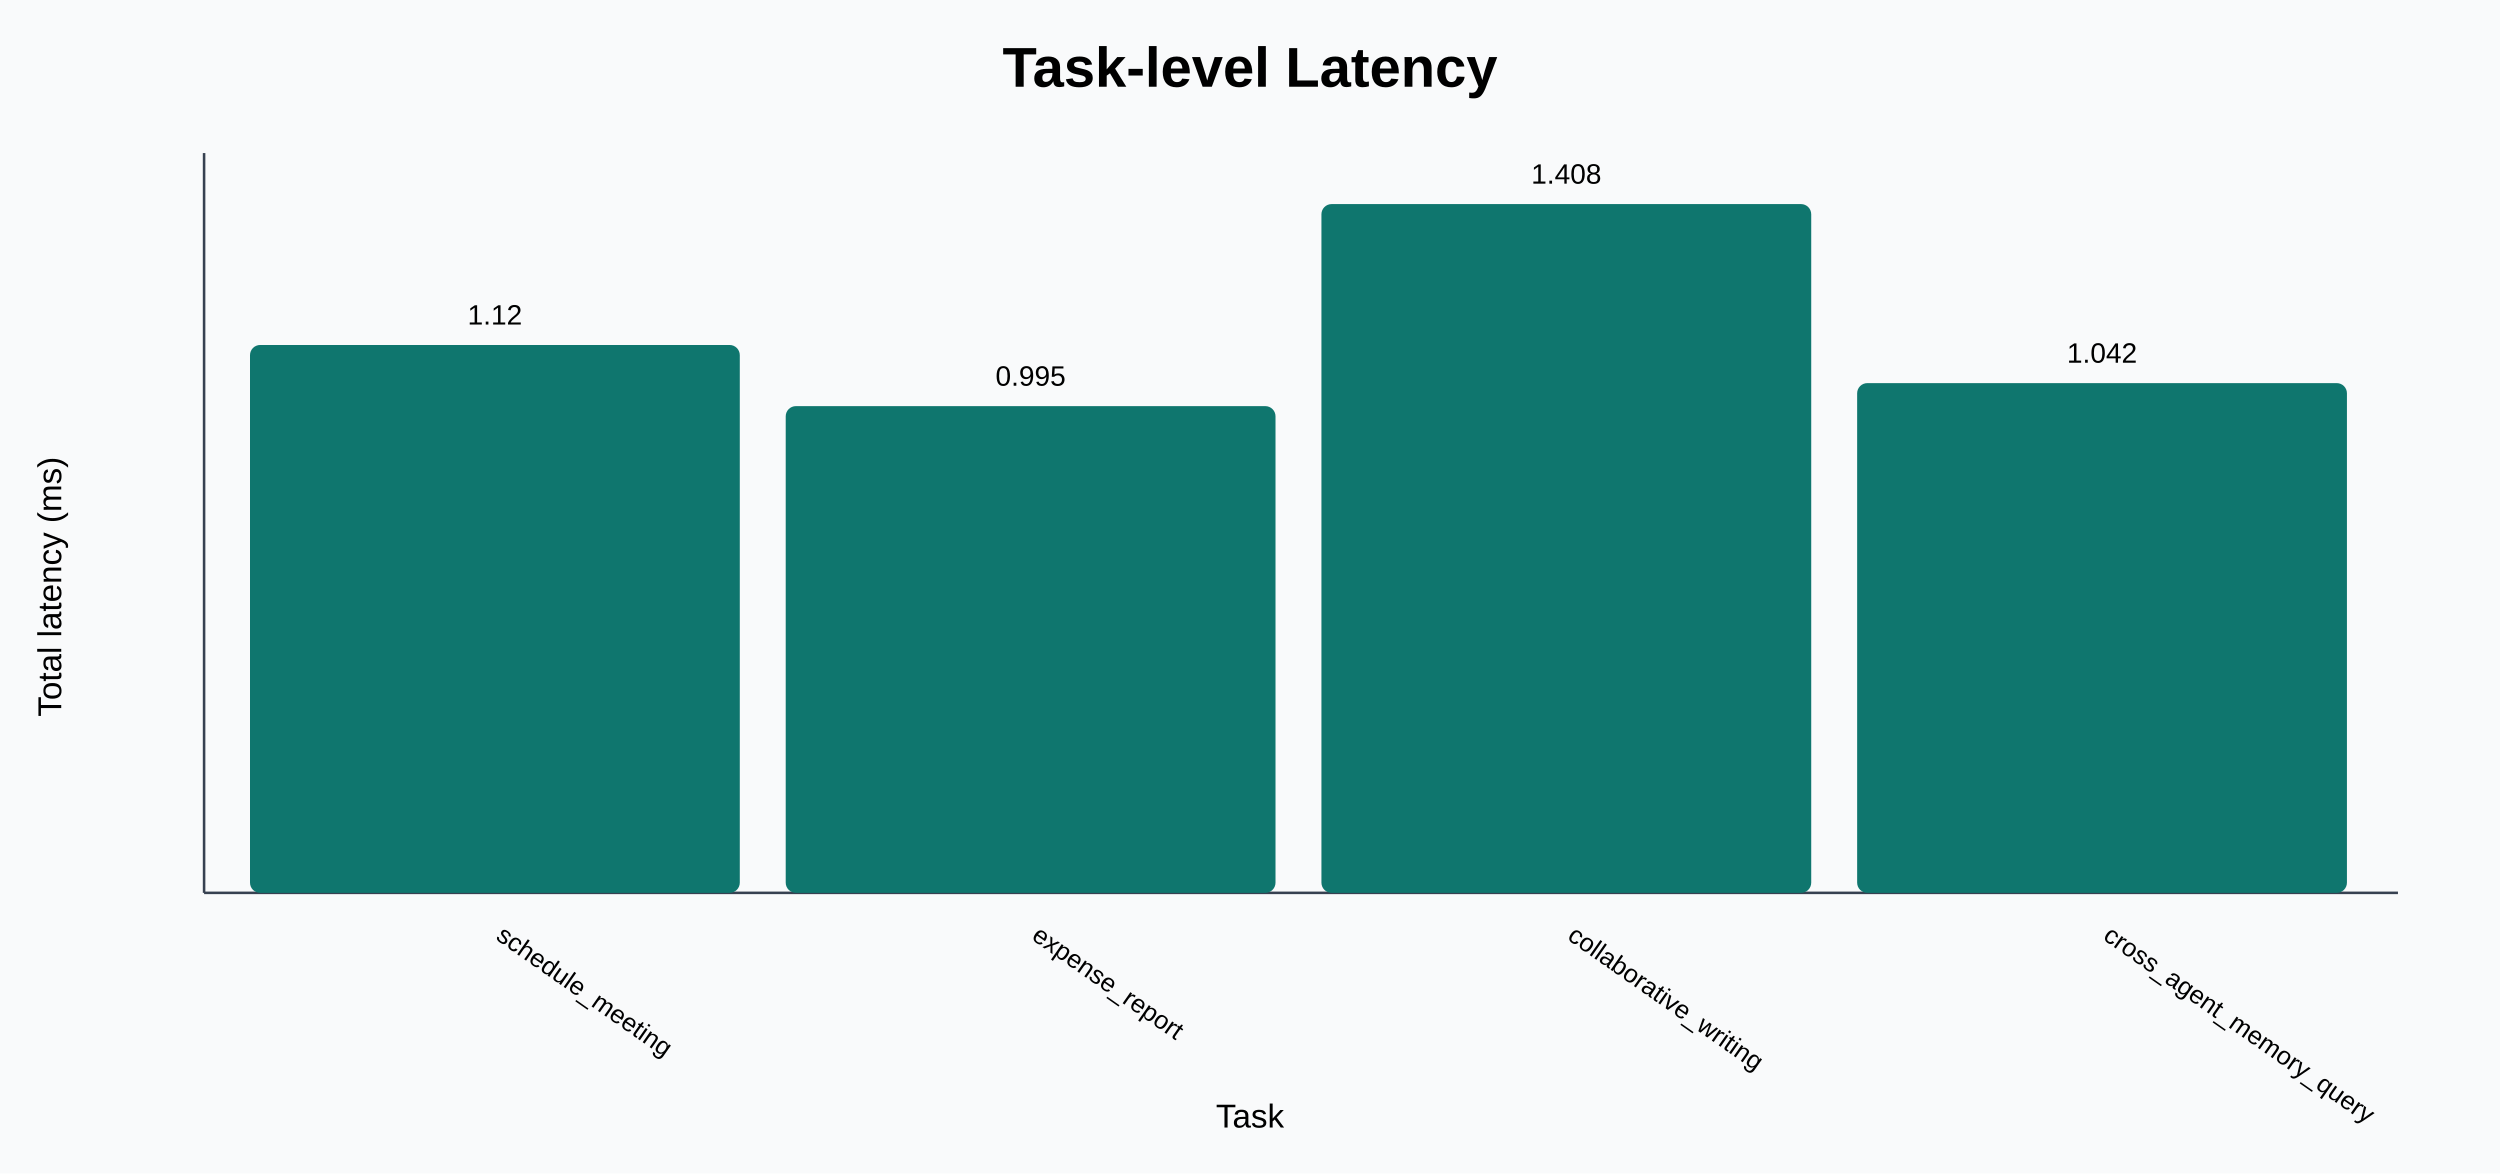
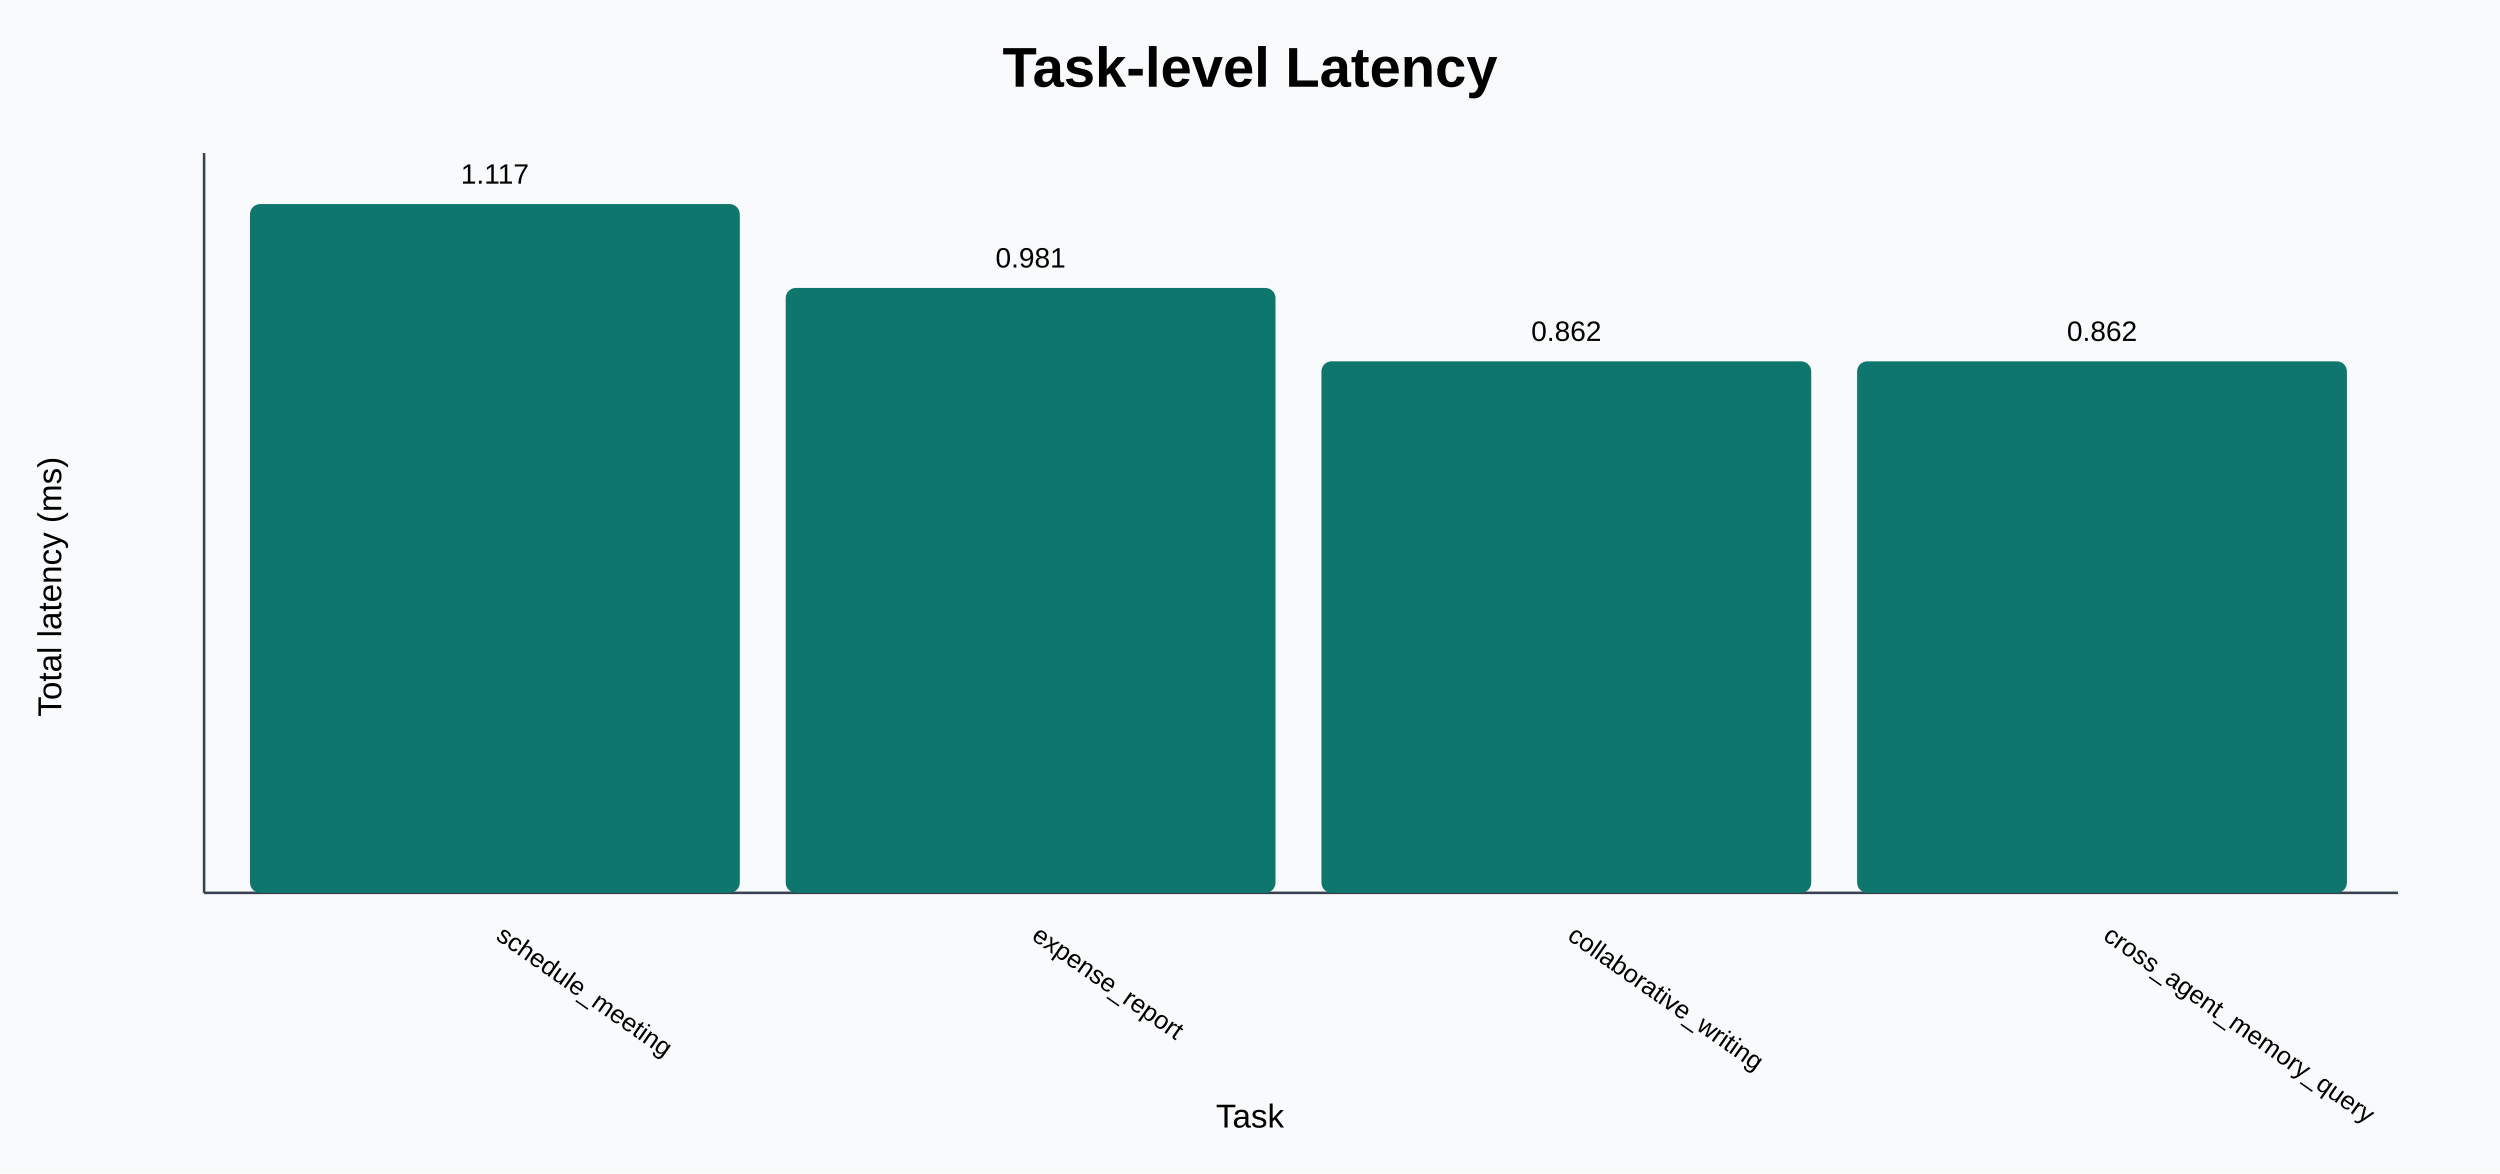
<svg xmlns="http://www.w3.org/2000/svg" width="980" height="460" viewBox="0 0 980 460">
  <rect width="100%" height="100%" fill="#f9fafb" />
  <text x="490.0" y="34" text-anchor="middle" font-family="Arial" font-size="22" font-weight="700">Task-level Latency</text>
  <line x1="80" y1="60" x2="80" y2="350" stroke="#374151" />
  <line x1="80" y1="350" x2="940" y2="350" stroke="#374151" />
  <text x="24" y="230.0" transform="rotate(-90 24 230.0)" text-anchor="middle" font-family="Arial" font-size="13">Total latency (ms)</text>
  <text x="490.0" y="442" text-anchor="middle" font-family="Arial" font-size="13">Task</text>
-   <rect x="98" y="135.23" width="192" height="214.77" fill="#0f766e" rx="4" />
-   <text x="194.0" y="127.23" text-anchor="middle" font-family="Arial" font-size="11">1.12</text>
+   <rect x="98" y="80.00" width="192" height="270.00" fill="#0f766e" rx="4" />
+   <text x="194.0" y="72.00" text-anchor="middle" font-family="Arial" font-size="11">1.117</text>
  <text x="194.0" y="368" transform="rotate(35 194.0 368)" text-anchor="start" font-family="Arial" font-size="10">schedule_meeting</text>
-   <rect x="308" y="159.20" width="192" height="190.80" fill="#0f766e" rx="4" />
-   <text x="404.0" y="151.20" text-anchor="middle" font-family="Arial" font-size="11">0.995</text>
+   <rect x="308" y="112.87" width="192" height="237.13" fill="#0f766e" rx="4" />
+   <text x="404.0" y="104.87" text-anchor="middle" font-family="Arial" font-size="11">0.981</text>
  <text x="404.0" y="368" transform="rotate(35 404.0 368)" text-anchor="start" font-family="Arial" font-size="10">expense_report</text>
-   <rect x="518" y="80.00" width="192" height="270.00" fill="#0f766e" rx="4" />
-   <text x="614.0" y="72.00" text-anchor="middle" font-family="Arial" font-size="11">1.408</text>
+   <rect x="518" y="141.64" width="192" height="208.36" fill="#0f766e" rx="4" />
+   <text x="614.0" y="133.64" text-anchor="middle" font-family="Arial" font-size="11">0.862</text>
  <text x="614.0" y="368" transform="rotate(35 614.0 368)" text-anchor="start" font-family="Arial" font-size="10">collaborative_writing</text>
-   <rect x="728" y="150.18" width="192" height="199.82" fill="#0f766e" rx="4" />
-   <text x="824.0" y="142.18" text-anchor="middle" font-family="Arial" font-size="11">1.042</text>
+   <rect x="728" y="141.64" width="192" height="208.36" fill="#0f766e" rx="4" />
+   <text x="824.0" y="133.64" text-anchor="middle" font-family="Arial" font-size="11">0.862</text>
  <text x="824.0" y="368" transform="rotate(35 824.0 368)" text-anchor="start" font-family="Arial" font-size="10">cross_agent_memory_query</text>
</svg>
